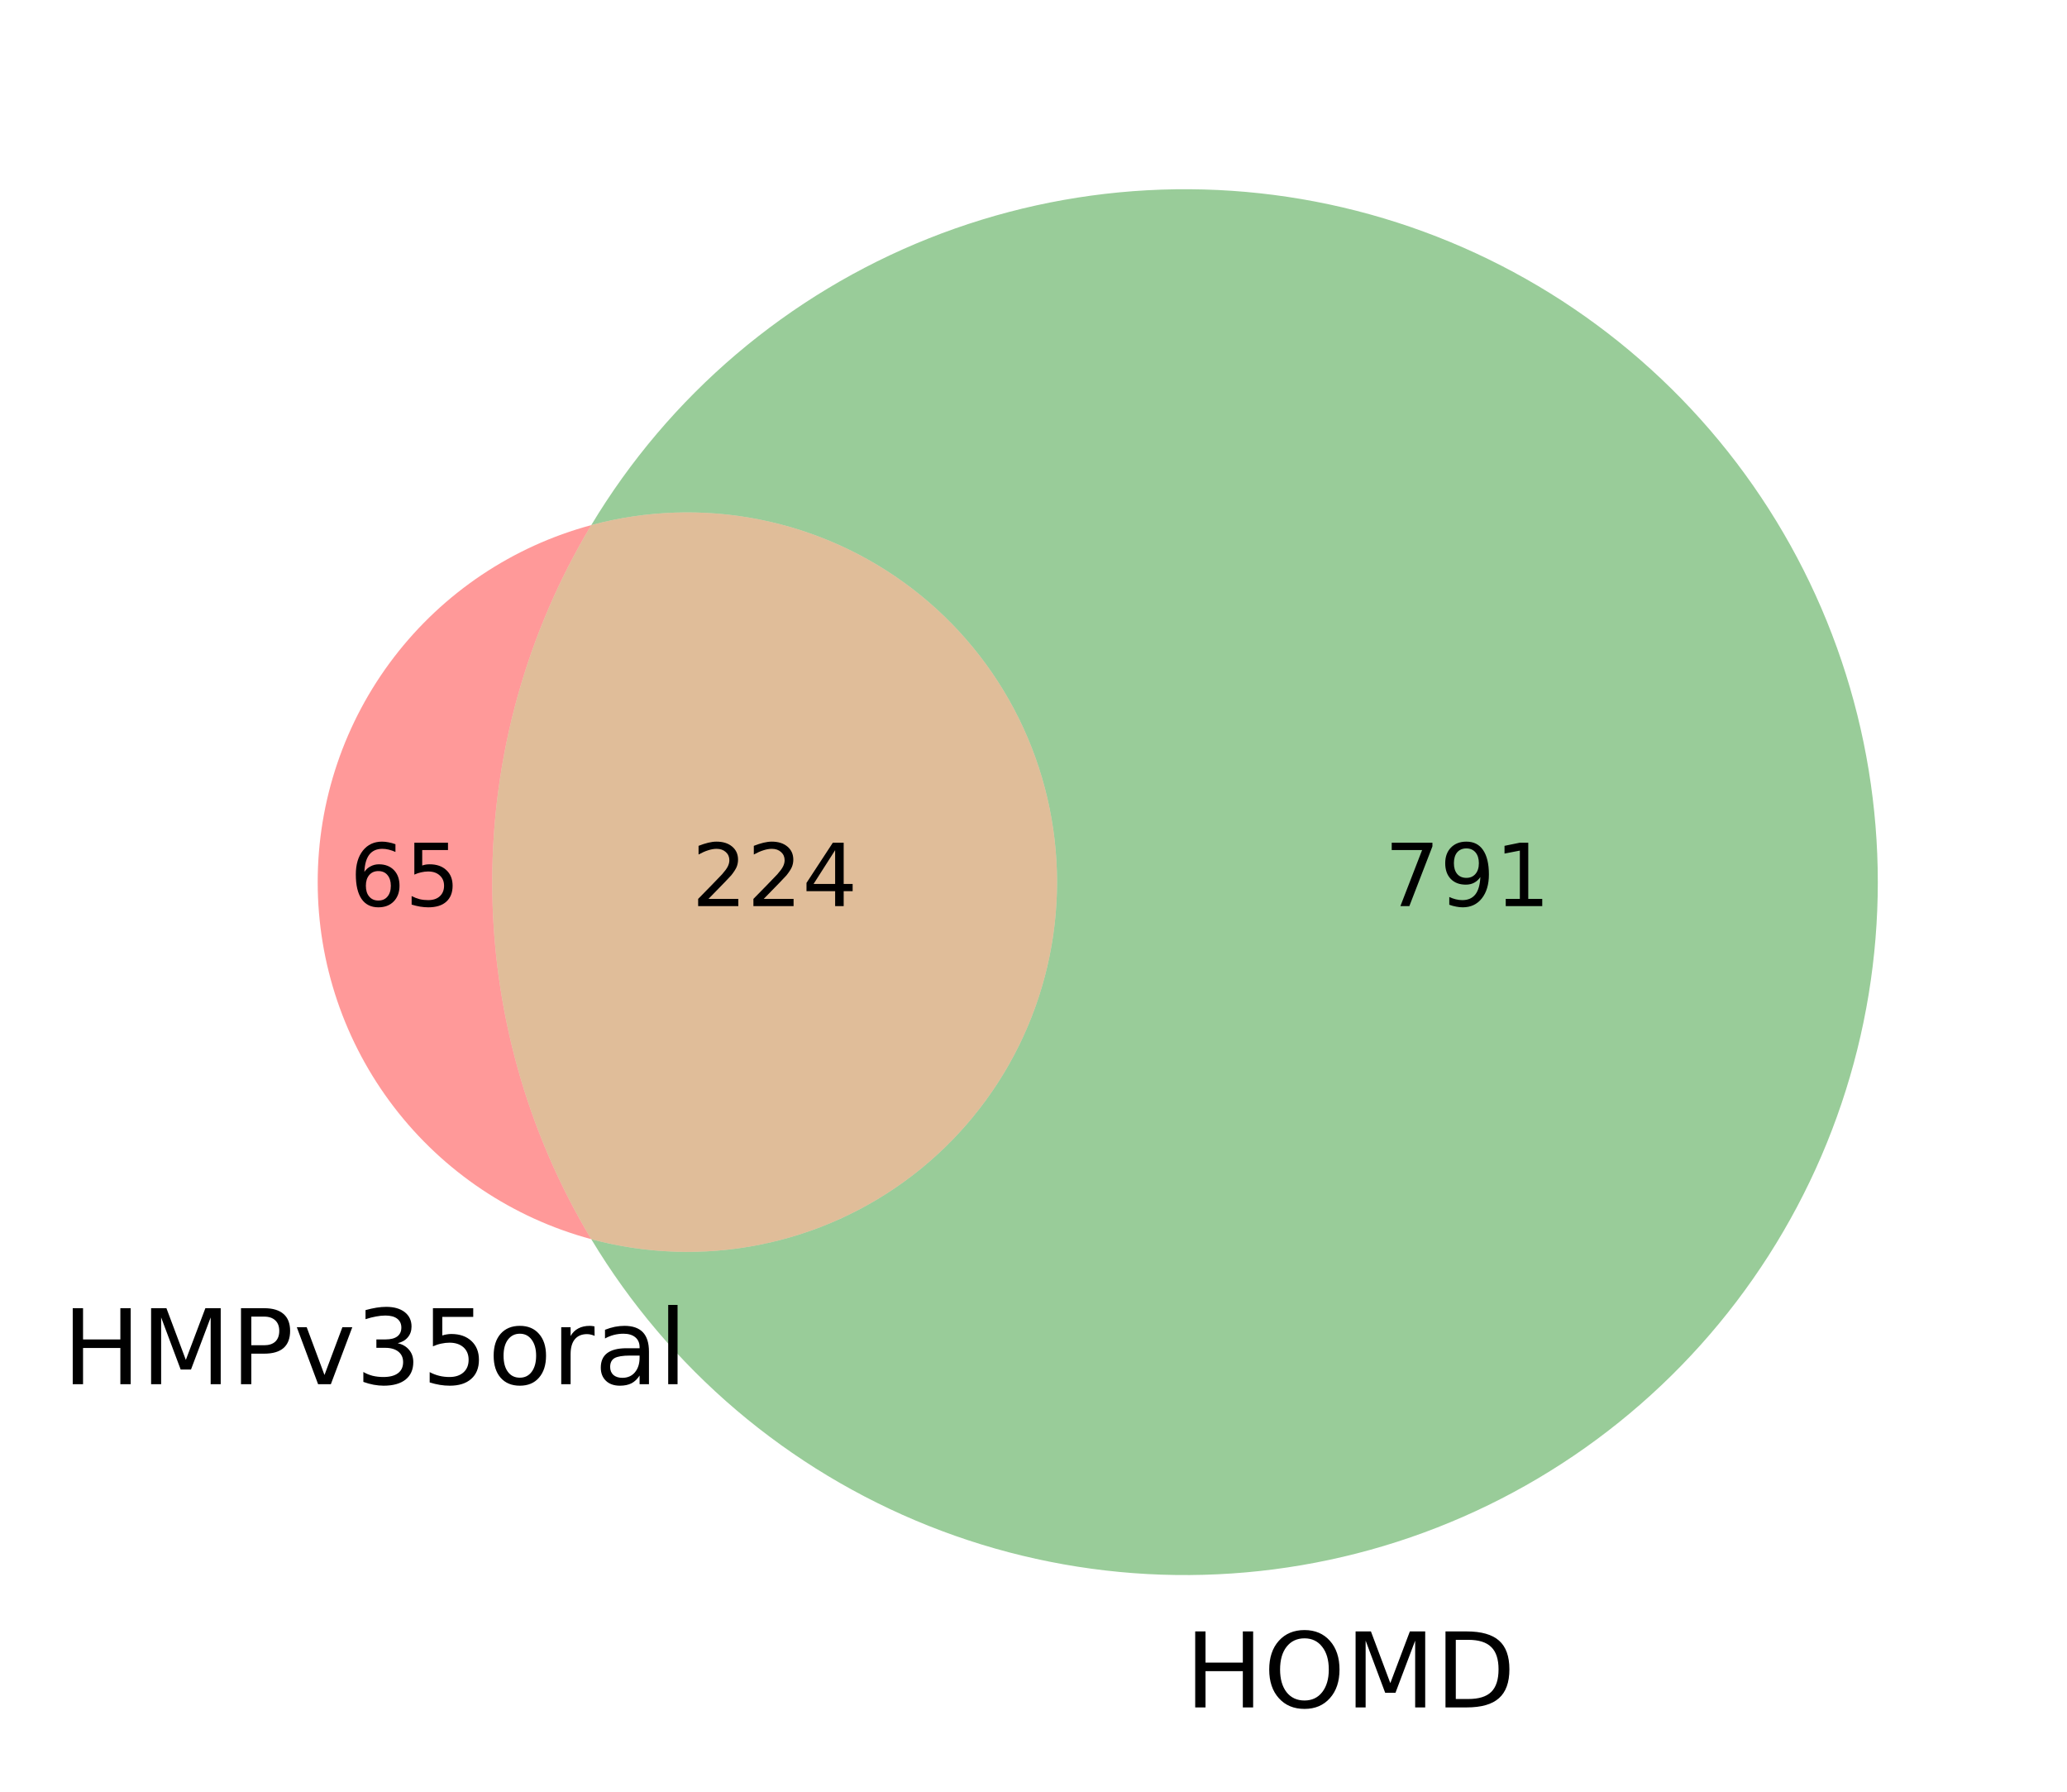
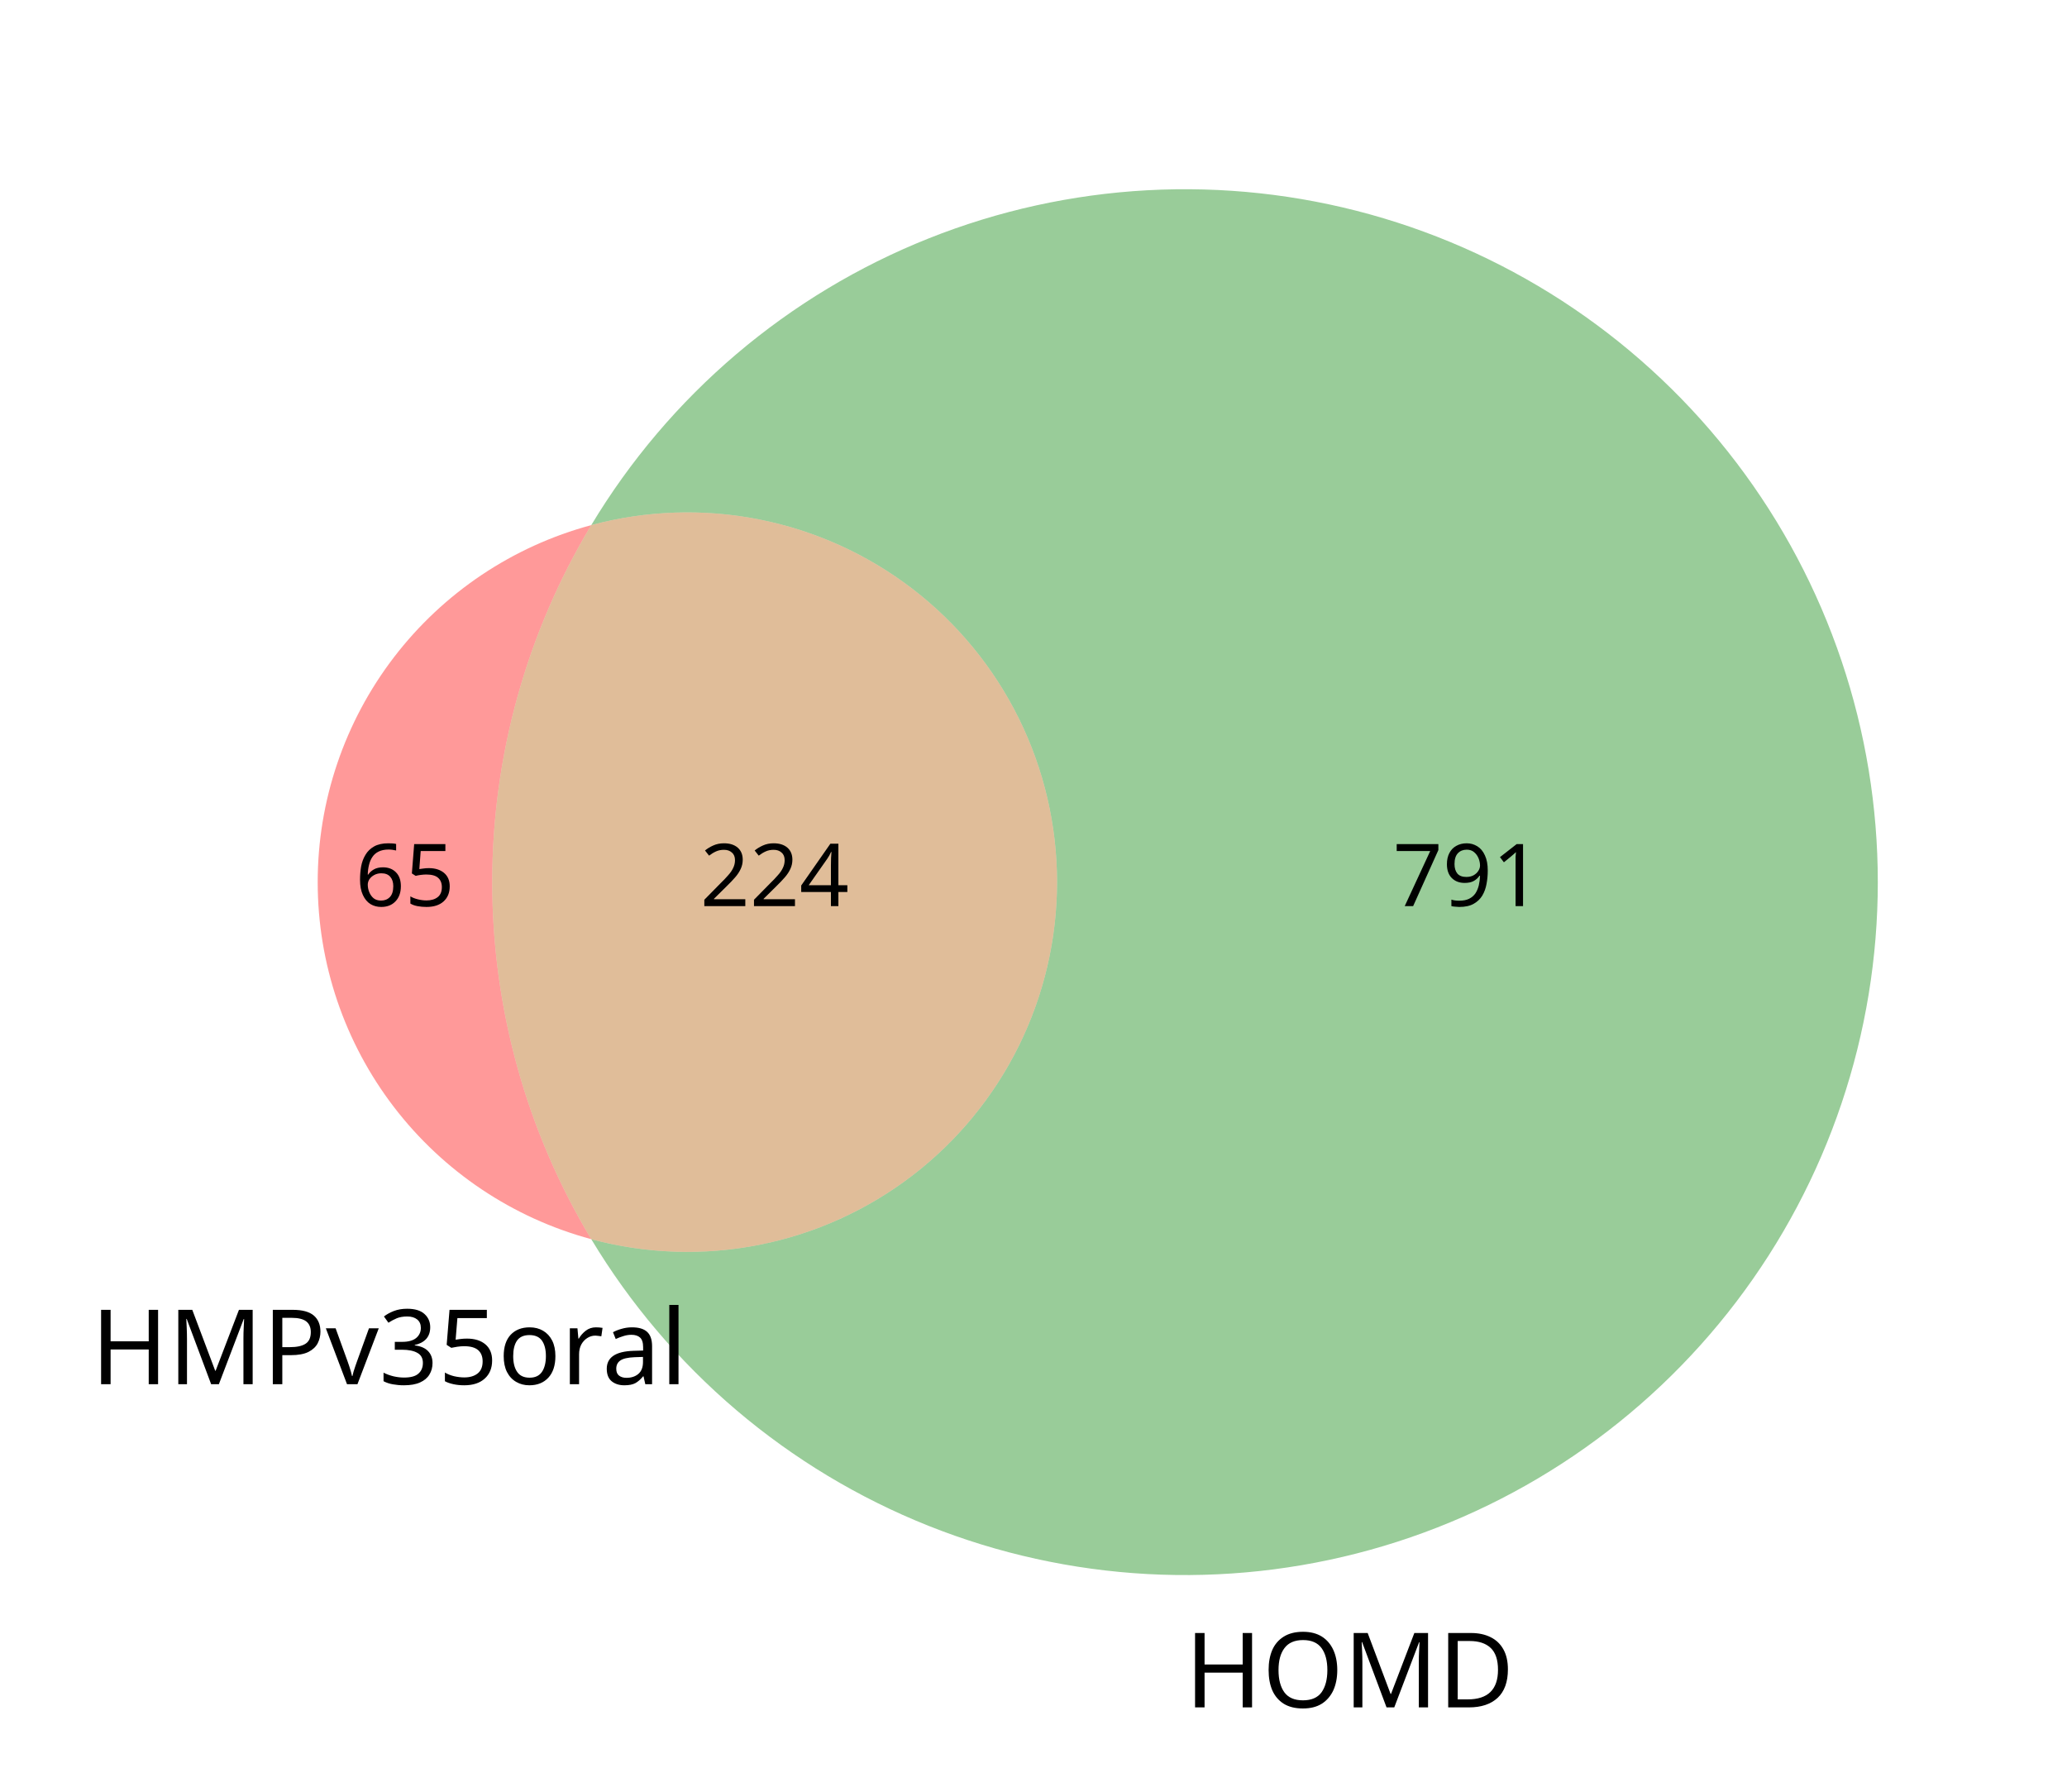
- <svg xmlns="http://www.w3.org/2000/svg" height="206.263pt" version="1.1" viewBox="0 0 238.011 206.263" width="238.011pt">
+ <svg xmlns="http://www.w3.org/2000/svg" width="238.011pt" height="206.263pt" viewBox="0 0 238.011 206.263" version="1.1">
  <defs>
-     <style type="text/css">*{stroke-linecap:butt;stroke-linejoin:round;}</style>
+     <style type="text/css">*{stroke-linejoin: round; stroke-linecap: butt}</style>
  </defs>
  <g id="figure_1">
    <g id="patch_1">
-       <path d="M 0 206.263  L 238.011 206.263  L 238.011 0  L 0 0  z " style="fill:none;" />
+       <path d="M 0 206.263  L 238.011 206.263  L 238.011 0  L 0 0  L 0 206.263  z " style="fill: none" />
    </g>
    <g id="axes_1">
      <g id="patch_2">
-         <path clip-path="url(#p820b701be9)" d="M 68.083 142.663  C 60.622 130.252 56.679 116.04 56.679 101.559  C 56.679 87.078 60.622 72.866 68.083 60.455  C 59.045 62.888 51.057 68.236 45.363 75.666  C 39.669 83.095 36.582 92.199 36.582 101.559  C 36.582 110.919 39.669 120.023 45.363 127.452  C 51.057 134.881 59.045 140.229 68.083 142.663  " style="fill:#ff0000;opacity:0.4;" />
+         <path d="M 68.083 142.663  C 60.622 130.252 56.679 116.04 56.679 101.559  C 56.679 87.078 60.622 72.866 68.083 60.455  C 59.045 62.888 51.057 68.236 45.363 75.666  C 39.669 83.095 36.582 92.199 36.582 101.559  C 36.582 110.919 39.669 120.023 45.363 127.452  C 51.057 134.881 59.045 140.229 68.083 142.663  " clip-path="url(#p5929fc6f6d)" style="fill: #ff0000; opacity: 0.4" />
      </g>
      <g id="patch_3">
-         <path clip-path="url(#p820b701be9)" d="M 68.083 60.455  C 74.392 58.757 81.008 58.533 87.417 59.802  C 93.826 61.071 99.857 63.799 105.043 67.773  C 110.228 71.747 114.43 76.862 117.321 82.721  C 120.213 88.579 121.717 95.026 121.717 101.559  C 121.717 108.092 120.213 114.539 117.321 120.397  C 114.43 126.256 110.228 131.371 105.043 135.345  C 99.857 139.319 93.826 142.047 87.417 143.316  C 81.008 144.584 74.392 144.361 68.083 142.663  C 72.547 150.086 78.189 156.734 84.789 162.344  C 91.39 167.953 98.86 172.451 106.906 175.659  C 114.952 178.867 123.467 180.744 132.116 181.215  C 140.765 181.685 149.434 180.744 157.781 178.429  C 166.127 176.113 174.042 172.453 181.212 167.593  C 188.382 162.732 194.713 156.737 199.955 149.841  C 205.198 142.946 209.283 135.243 212.049 127.034  C 214.815 118.826 216.226 110.221 216.226 101.559  C 216.226 92.897 214.815 84.292 212.049 76.084  C 209.283 67.875 205.198 60.172 199.955 53.276  C 194.713 46.381 188.382 40.385 181.212 35.525  C 174.042 30.665 166.127 27.005 157.781 24.689  C 149.434 22.373 140.765 21.432 132.116 21.903  C 123.467 22.374 114.952 24.25 106.906 27.459  C 98.86 30.667 91.39 35.165 84.789 40.774  C 78.189 46.384 72.547 53.031 68.083 60.455  " style="fill:#008000;opacity:0.4;" />
+         <path d="M 68.083 60.455  C 74.392 58.757 81.008 58.533 87.417 59.802  C 93.826 61.071 99.857 63.799 105.043 67.773  C 110.228 71.747 114.43 76.862 117.321 82.721  C 120.213 88.579 121.717 95.026 121.717 101.559  C 121.717 108.092 120.213 114.539 117.321 120.397  C 114.43 126.256 110.228 131.371 105.043 135.345  C 99.857 139.319 93.826 142.047 87.417 143.316  C 81.008 144.584 74.392 144.361 68.083 142.663  C 72.547 150.086 78.189 156.734 84.789 162.344  C 91.39 167.953 98.86 172.451 106.906 175.659  C 114.952 178.867 123.467 180.744 132.116 181.215  C 140.765 181.685 149.434 180.744 157.781 178.429  C 166.127 176.113 174.042 172.453 181.212 167.593  C 188.382 162.732 194.713 156.737 199.955 149.841  C 205.198 142.946 209.283 135.243 212.049 127.034  C 214.815 118.826 216.226 110.221 216.226 101.559  C 216.226 92.897 214.815 84.292 212.049 76.084  C 209.283 67.875 205.198 60.172 199.955 53.276  C 194.713 46.381 188.382 40.385 181.212 35.525  C 174.042 30.665 166.127 27.005 157.781 24.689  C 149.434 22.373 140.765 21.432 132.116 21.903  C 123.467 22.374 114.952 24.25 106.906 27.459  C 98.86 30.667 91.39 35.165 84.789 40.774  C 78.189 46.384 72.547 53.031 68.083 60.455  " clip-path="url(#p5929fc6f6d)" style="fill: #008000; opacity: 0.4" />
      </g>
      <g id="patch_4">
-         <path clip-path="url(#p820b701be9)" d="M 68.083 142.663  C 74.392 144.361 81.008 144.584 87.417 143.316  C 93.826 142.047 99.857 139.319 105.043 135.345  C 110.228 131.371 114.43 126.256 117.321 120.397  C 120.213 114.539 121.717 108.092 121.717 101.559  C 121.717 95.026 120.213 88.579 117.321 82.721  C 114.43 76.862 110.228 71.747 105.043 67.773  C 99.857 63.799 93.826 61.071 87.417 59.802  C 81.008 58.533 74.392 58.757 68.083 60.455  C 60.622 72.866 56.679 87.078 56.679 101.559  C 56.679 116.04 60.622 130.252 68.083 142.663  " style="fill:#b25900;opacity:0.4;" />
+         <path d="M 68.083 142.663  C 74.392 144.361 81.008 144.584 87.417 143.316  C 93.826 142.047 99.857 139.319 105.043 135.345  C 110.228 131.371 114.43 126.256 117.321 120.397  C 120.213 114.539 121.717 108.092 121.717 101.559  C 121.717 95.026 120.213 88.579 117.321 82.721  C 114.43 76.862 110.228 71.747 105.043 67.773  C 99.857 63.799 93.826 61.071 87.417 59.802  C 81.008 58.533 74.392 58.757 68.083 60.455  C 60.622 72.866 56.679 87.078 56.679 101.559  C 56.679 116.04 60.622 130.252 68.083 142.663  " clip-path="url(#p5929fc6f6d)" style="fill: #b25900; opacity: 0.4" />
      </g>
      <g id="text_1">
-         <text style="font-family:DejaVu Sans;font-size:10px;font-stretch:normal;font-style:normal;font-weight:normal;text-anchor:middle;" transform="rotate(-0, 46.63048, 104.3183)" x="46.63" y="104.318">65</text>
+         <text style="font: 10px 'sans-serif'; text-anchor: middle" x="46.63" y="104.318" transform="rotate(-0, 46.63048, 104.3183)">65</text>
      </g>
      <g id="text_2">
-         <text style="font-family:DejaVu Sans;font-size:10px;font-stretch:normal;font-style:normal;font-weight:normal;text-anchor:middle;" transform="rotate(-0, 168.9714, 104.3183)" x="168.971" y="104.318">791</text>
+         <text style="font: 10px 'sans-serif'; text-anchor: middle" x="168.971" y="104.318" transform="rotate(-0, 168.9714, 104.3183)">791</text>
      </g>
      <g id="text_3">
-         <text style="font-family:DejaVu Sans;font-size:10px;font-stretch:normal;font-style:normal;font-weight:normal;text-anchor:middle;" transform="rotate(-0, 89.1977, 104.3183)" x="89.198" y="104.318">224</text>
+         <text style="font: 10px 'sans-serif'; text-anchor: middle" x="89.198" y="104.318" transform="rotate(-0, 89.1977, 104.3183)">224</text>
      </g>
      <g id="text_4">
-         <text style="font-family:DejaVu Sans;font-size:12px;font-stretch:normal;font-style:normal;font-weight:normal;text-anchor:end;" transform="rotate(-0, 79.14938, 159.3613)" x="79.149" y="159.361">HMPv35oral</text>
+         <text style="font: 12px 'sans-serif'; text-anchor: end" x="79.149" y="159.361" transform="rotate(-0, 79.14938, 159.3613)">HMPv35oral</text>
      </g>
      <g id="text_5">
-         <text style="font-family:DejaVu Sans;font-size:12px;font-stretch:normal;font-style:normal;font-weight:normal;text-anchor:start;" transform="rotate(-0, 136.4525, 196.5677)" x="136.452" y="196.568">HOMD</text>
+         <text style="font: 12px 'sans-serif'; text-anchor: start" x="136.452" y="196.568" transform="rotate(-0, 136.4525, 196.5677)">HOMD</text>
      </g>
    </g>
  </g>
  <defs>
-     <clipPath id="p820b701be9">
-       <rect height="188.718" width="208.814" x="21.997" y="7.2" />
+     <clipPath id="p5929fc6f6d">
+       <rect x="21.997" y="7.2" width="208.814" height="188.718" />
    </clipPath>
  </defs>
</svg>
